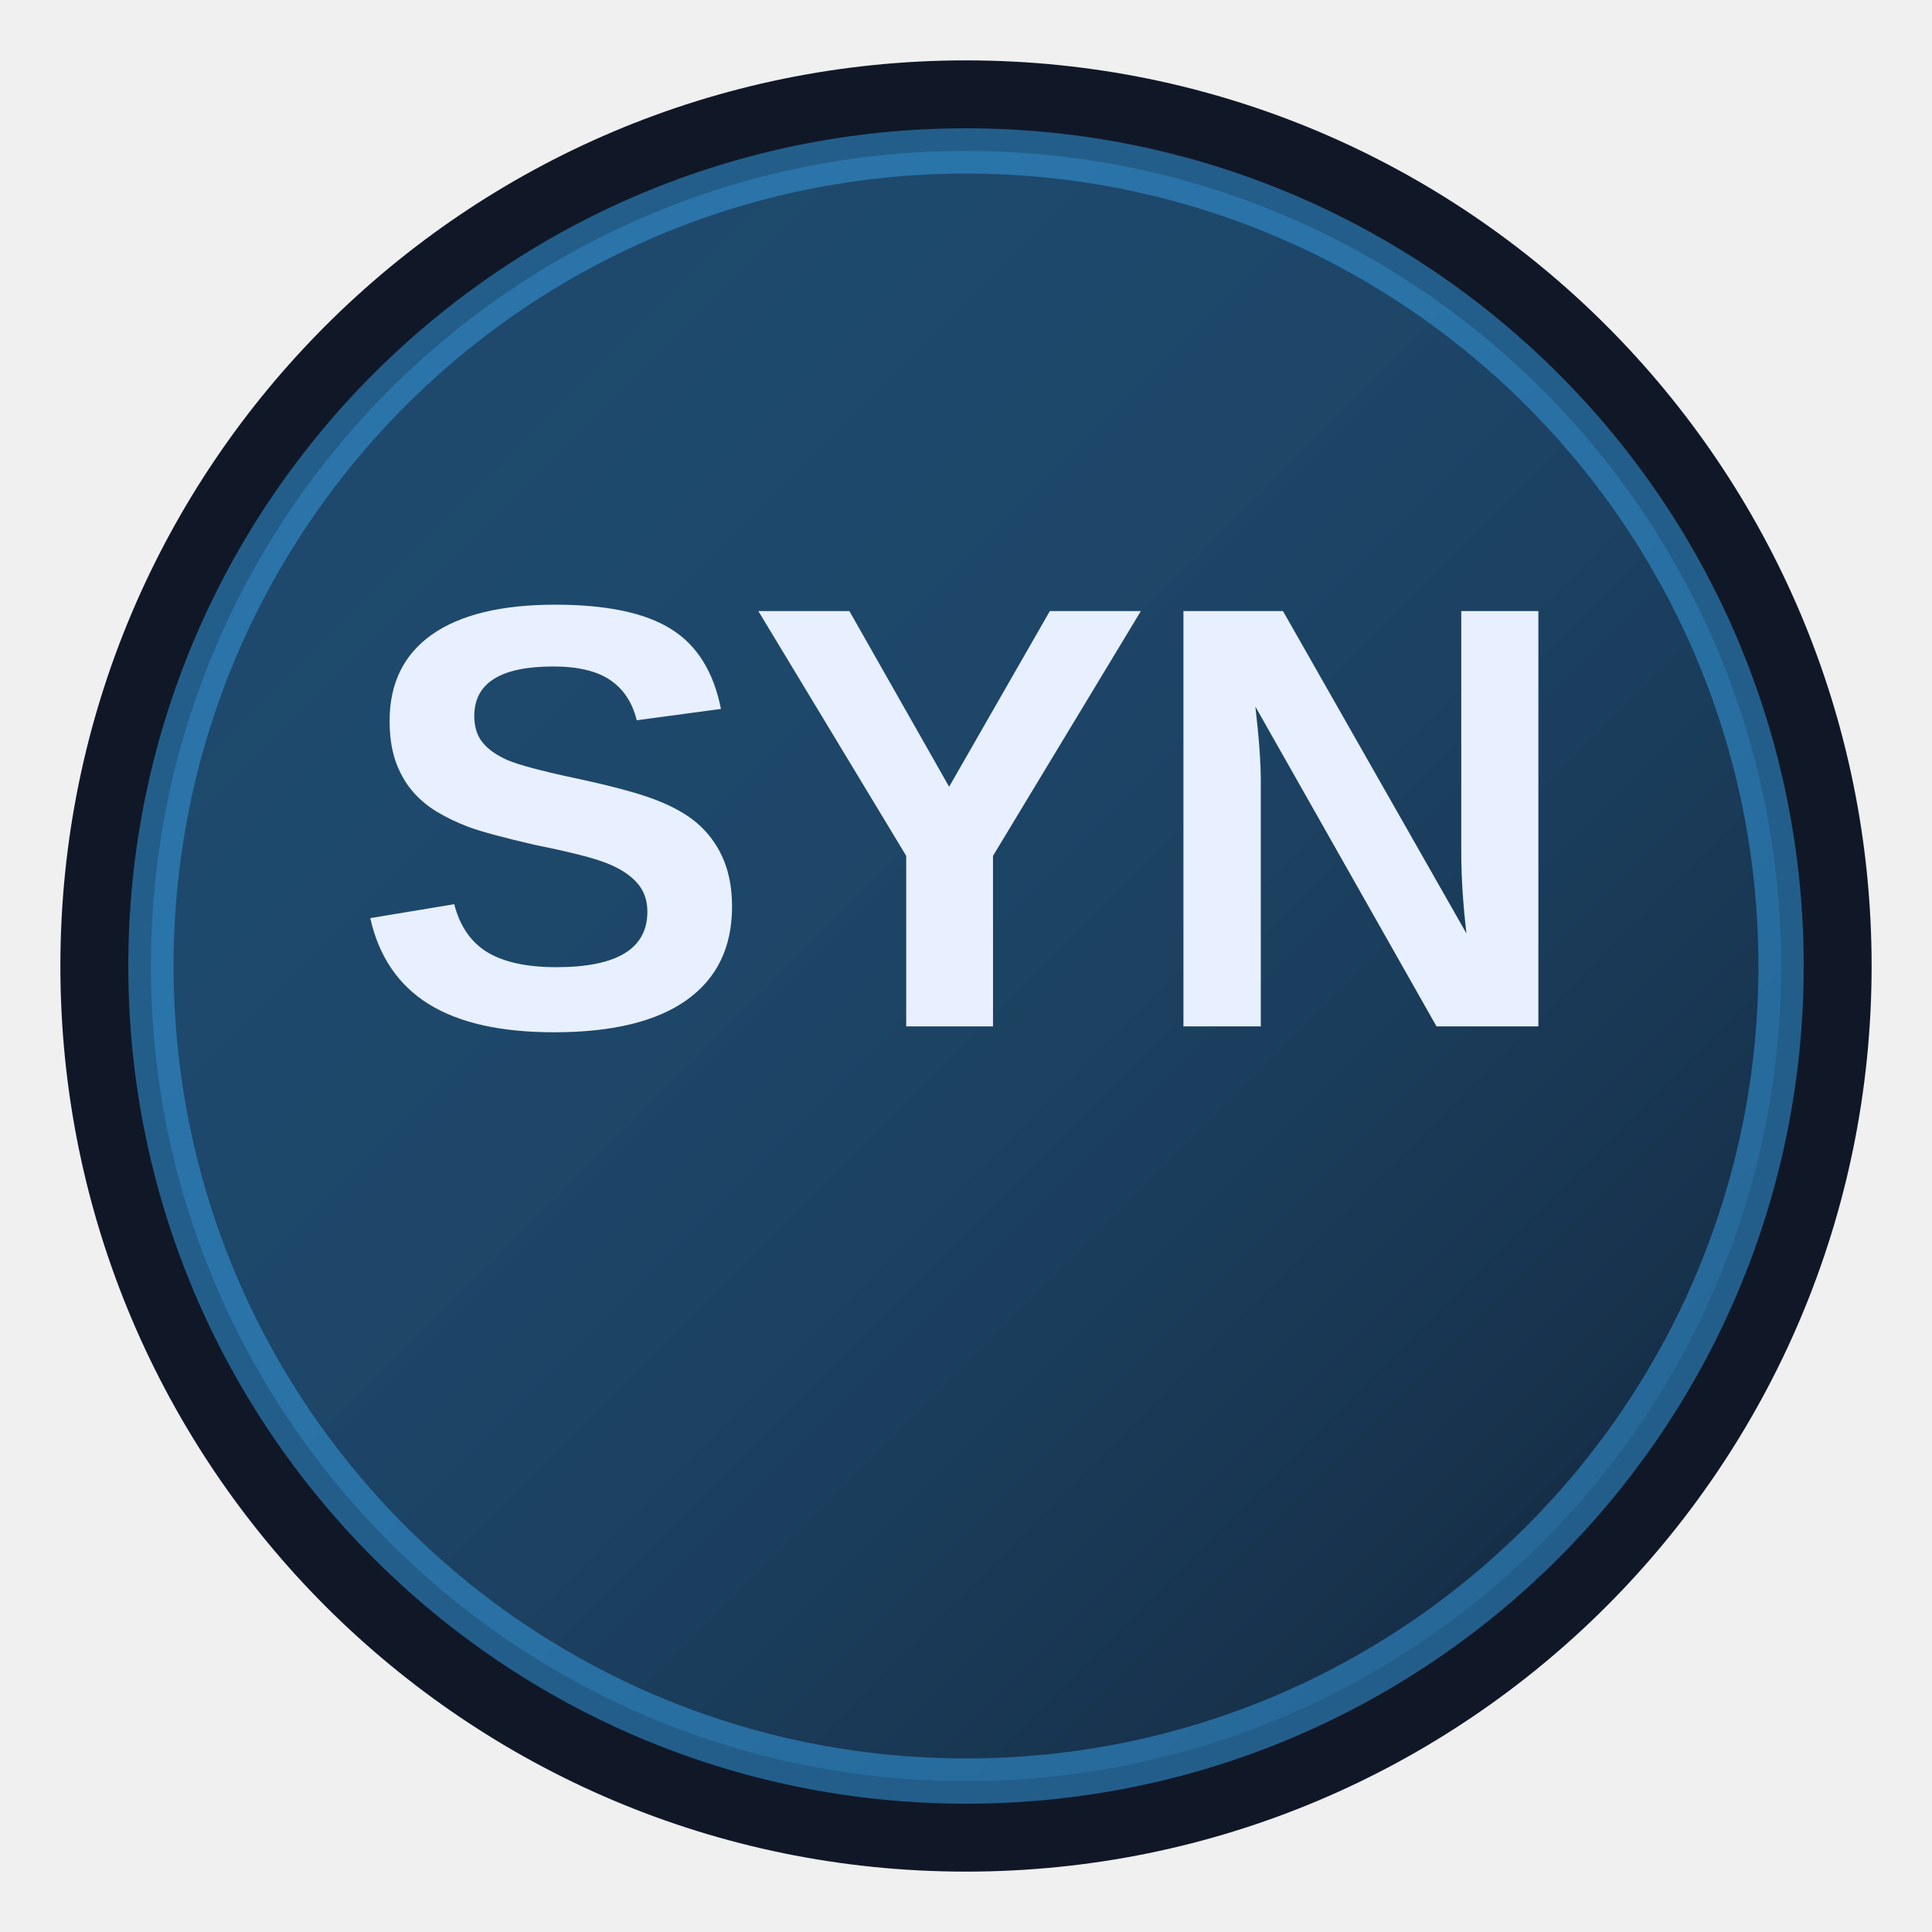
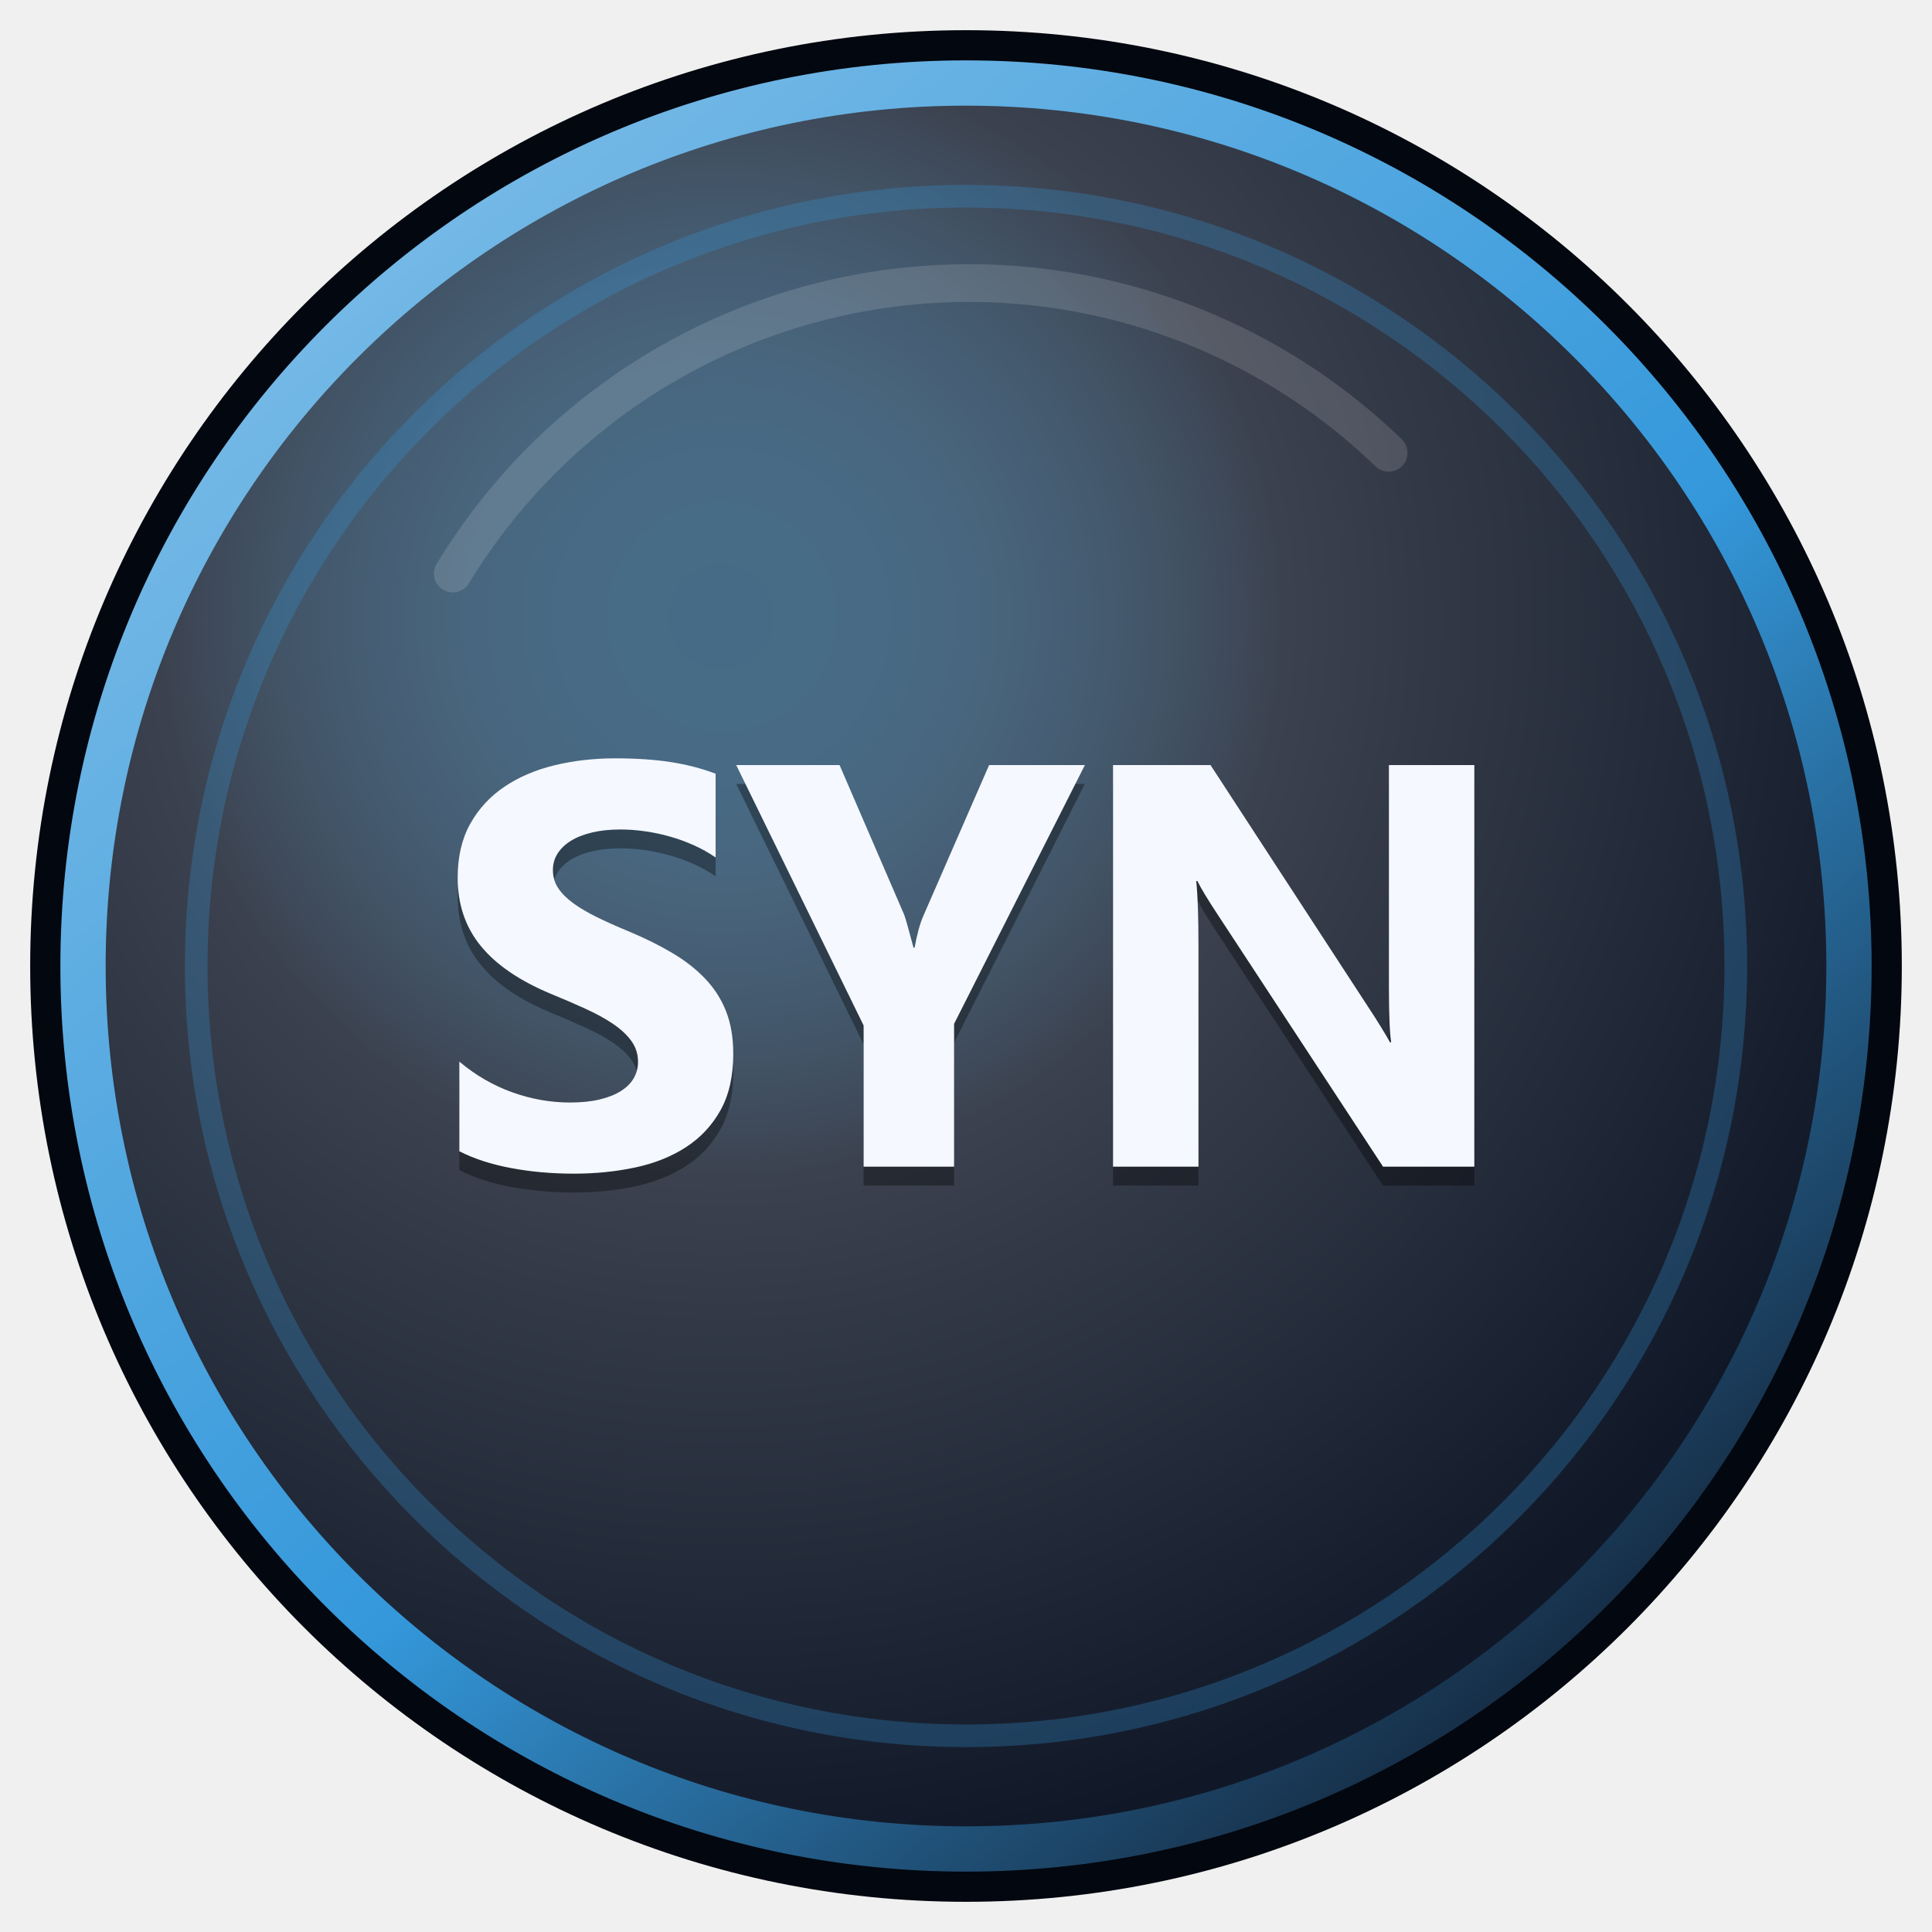
<svg xmlns="http://www.w3.org/2000/svg" viewBox="0 0 128 128" aria-hidden="true">
  <defs>
-     <linearGradient id="g" x1="0" y1="0" x2="128" y2="128" gradientUnits="userSpaceOnUse">
-       <stop offset="0" stop-color="#3498db" stop-opacity="0.35" />
+     <radialGradient id="fill" cx="36%" cy="30%" r="72%">
+       <stop offset="0" stop-color="#7bbce7" stop-opacity="0.55" />
+       <stop offset="0.45" stop-color="#3b414e" />
+       <stop offset="1" stop-color="#101828" />
+     </radialGradient>
+     <linearGradient id="rim" x1="20" y1="12" x2="110" y2="118" gradientUnits="userSpaceOnUse">
+       <stop offset="0" stop-color="#7bbce7" />
+       <stop offset="0.55" stop-color="#3498db" />
      <stop offset="1" stop-color="#101828" />
    </linearGradient>
  </defs>
-   <circle cx="64" cy="64" r="60" fill="#101828" />
-   <circle cx="64" cy="64" r="54" fill="url(#g)" stroke="#3498db" stroke-width="3" stroke-opacity="0.55" />
-   <text x="64" y="68" text-anchor="middle" font-family="Segoe UI, Rubik, Arial, sans-serif" font-weight="700" font-size="40" fill="#e8f0ff" letter-spacing="-0.5" textLength="88" lengthAdjust="spacingAndGlyphs">SYN</text>
+   <circle cx="64" cy="64" r="62" fill="#03070f" />
+   <circle cx="64" cy="64" r="58.5" fill="url(#fill)" stroke="url(#rim)" stroke-width="3" />
+   <circle cx="64" cy="64" r="51" fill="none" stroke="#3498db" stroke-opacity="0.28" stroke-width="1.5" />
+   <path d="M30 38 A40 40 0 0 1 92 30" fill="none" stroke="#ffffff" stroke-opacity="0.14" stroke-width="2.5" stroke-linecap="round" />
+   <path d="M30.433 76.274V70.336Q32.048 71.691 33.94 72.368Q35.833 73.045 37.763 73.045Q38.894 73.045 39.739 72.841Q40.583 72.637 41.149 72.275Q41.715 71.914 41.993 71.422Q42.271 70.93 42.271 70.355Q42.271 69.576 41.826 68.963Q41.381 68.351 40.611 67.832Q39.841 67.312 38.783 66.83Q37.725 66.347 36.501 65.846Q33.384 64.547 31.853 62.673Q30.322 60.799 30.322 58.146Q30.322 56.068 31.157 54.574Q31.992 53.081 33.43 52.116Q34.868 51.151 36.761 50.696Q38.653 50.242 40.768 50.242Q42.847 50.242 44.452 50.492Q46.057 50.743 47.411 51.262V56.81Q46.743 56.346 45.954 55.994Q45.166 55.641 44.331 55.409Q43.496 55.177 42.67 55.066Q41.845 54.955 41.102 54.955Q40.082 54.955 39.247 55.149Q38.412 55.344 37.837 55.697Q37.262 56.049 36.946 56.541Q36.631 57.033 36.631 57.645Q36.631 58.313 36.983 58.842Q37.336 59.371 37.985 59.844Q38.635 60.317 39.562 60.771Q40.49 61.226 41.659 61.708Q43.255 62.376 44.526 63.128Q45.797 63.879 46.706 64.826Q47.615 65.772 48.098 66.987Q48.58 68.203 48.58 69.817Q48.58 72.043 47.736 73.556Q46.891 75.068 45.444 76.005Q43.997 76.942 42.077 77.35Q40.156 77.758 38.022 77.758Q35.833 77.758 33.857 77.387Q31.881 77.016 30.433 76.274ZM71.876 50.687 63.211 67.832V77.294H57.218V67.943L48.776 50.687H55.623L59.909 60.614Q60.02 60.892 60.521 62.785H60.595Q60.836 61.449 61.17 60.688L65.531 50.687ZM97.678 77.294H91.629L80.663 60.577Q79.698 59.111 79.327 58.369H79.253Q79.402 59.779 79.402 62.673V77.294H73.742V50.687H80.199L90.757 66.885Q91.481 67.98 92.093 69.056H92.167Q92.019 68.128 92.019 65.401V50.687H97.678Z" fill="#000000" fill-opacity="0.35" transform="translate(0 1.25)" />
+   <path d="M30.433 76.274V70.336Q32.048 71.691 33.94 72.368Q35.833 73.045 37.763 73.045Q38.894 73.045 39.739 72.841Q40.583 72.637 41.149 72.275Q41.715 71.914 41.993 71.422Q42.271 70.93 42.271 70.355Q42.271 69.576 41.826 68.963Q41.381 68.351 40.611 67.832Q39.841 67.312 38.783 66.83Q37.725 66.347 36.501 65.846Q33.384 64.547 31.853 62.673Q30.322 60.799 30.322 58.146Q30.322 56.068 31.157 54.574Q31.992 53.081 33.43 52.116Q34.868 51.151 36.761 50.696Q38.653 50.242 40.768 50.242Q42.847 50.242 44.452 50.492Q46.057 50.743 47.411 51.262V56.81Q46.743 56.346 45.954 55.994Q45.166 55.641 44.331 55.409Q43.496 55.177 42.67 55.066Q41.845 54.955 41.102 54.955Q40.082 54.955 39.247 55.149Q38.412 55.344 37.837 55.697Q37.262 56.049 36.946 56.541Q36.631 57.033 36.631 57.645Q36.631 58.313 36.983 58.842Q37.336 59.371 37.985 59.844Q38.635 60.317 39.562 60.771Q40.49 61.226 41.659 61.708Q43.255 62.376 44.526 63.128Q45.797 63.879 46.706 64.826Q47.615 65.772 48.098 66.987Q48.58 68.203 48.58 69.817Q48.58 72.043 47.736 73.556Q46.891 75.068 45.444 76.005Q43.997 76.942 42.077 77.35Q40.156 77.758 38.022 77.758Q35.833 77.758 33.857 77.387Q31.881 77.016 30.433 76.274ZM71.876 50.687 63.211 67.832V77.294H57.218V67.943L48.776 50.687H55.623L59.909 60.614Q60.02 60.892 60.521 62.785H60.595Q60.836 61.449 61.17 60.688L65.531 50.687ZM97.678 77.294H91.629L80.663 60.577Q79.698 59.111 79.327 58.369H79.253Q79.402 59.779 79.402 62.673V77.294H73.742V50.687H80.199L90.757 66.885Q91.481 67.98 92.093 69.056H92.167Q92.019 68.128 92.019 65.401V50.687H97.678Z" fill="#f5f8ff" />
</svg>
